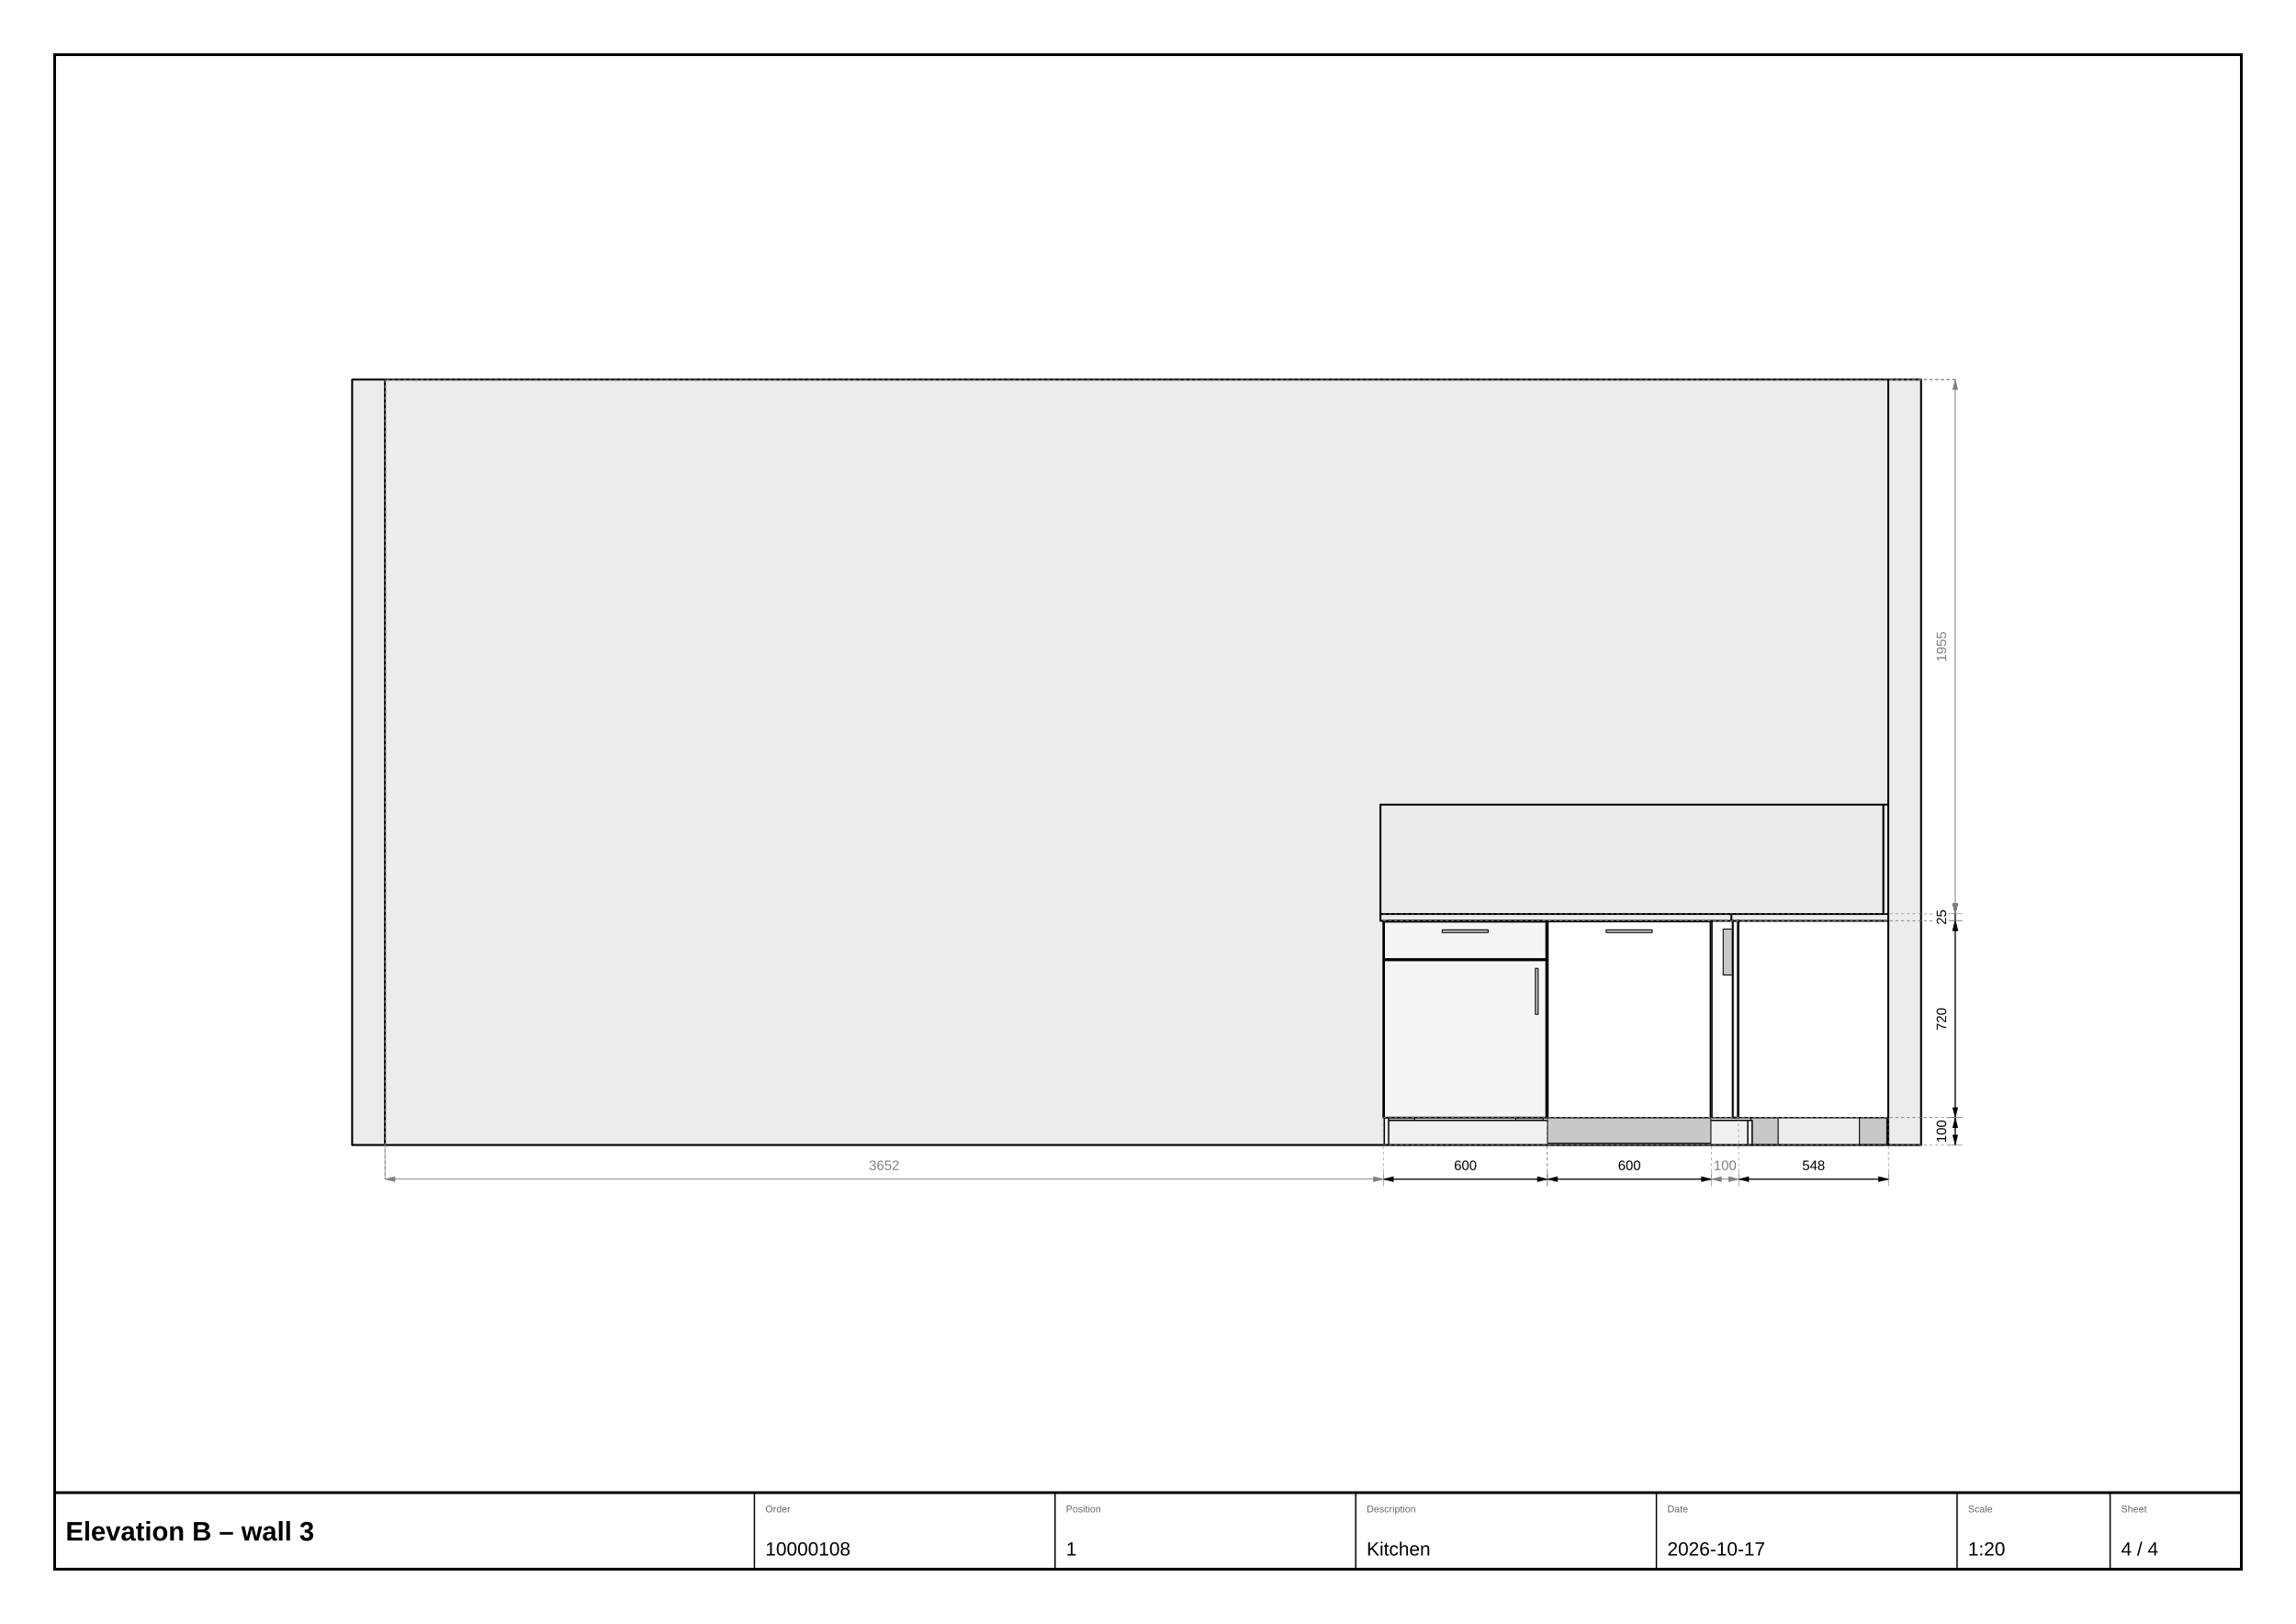
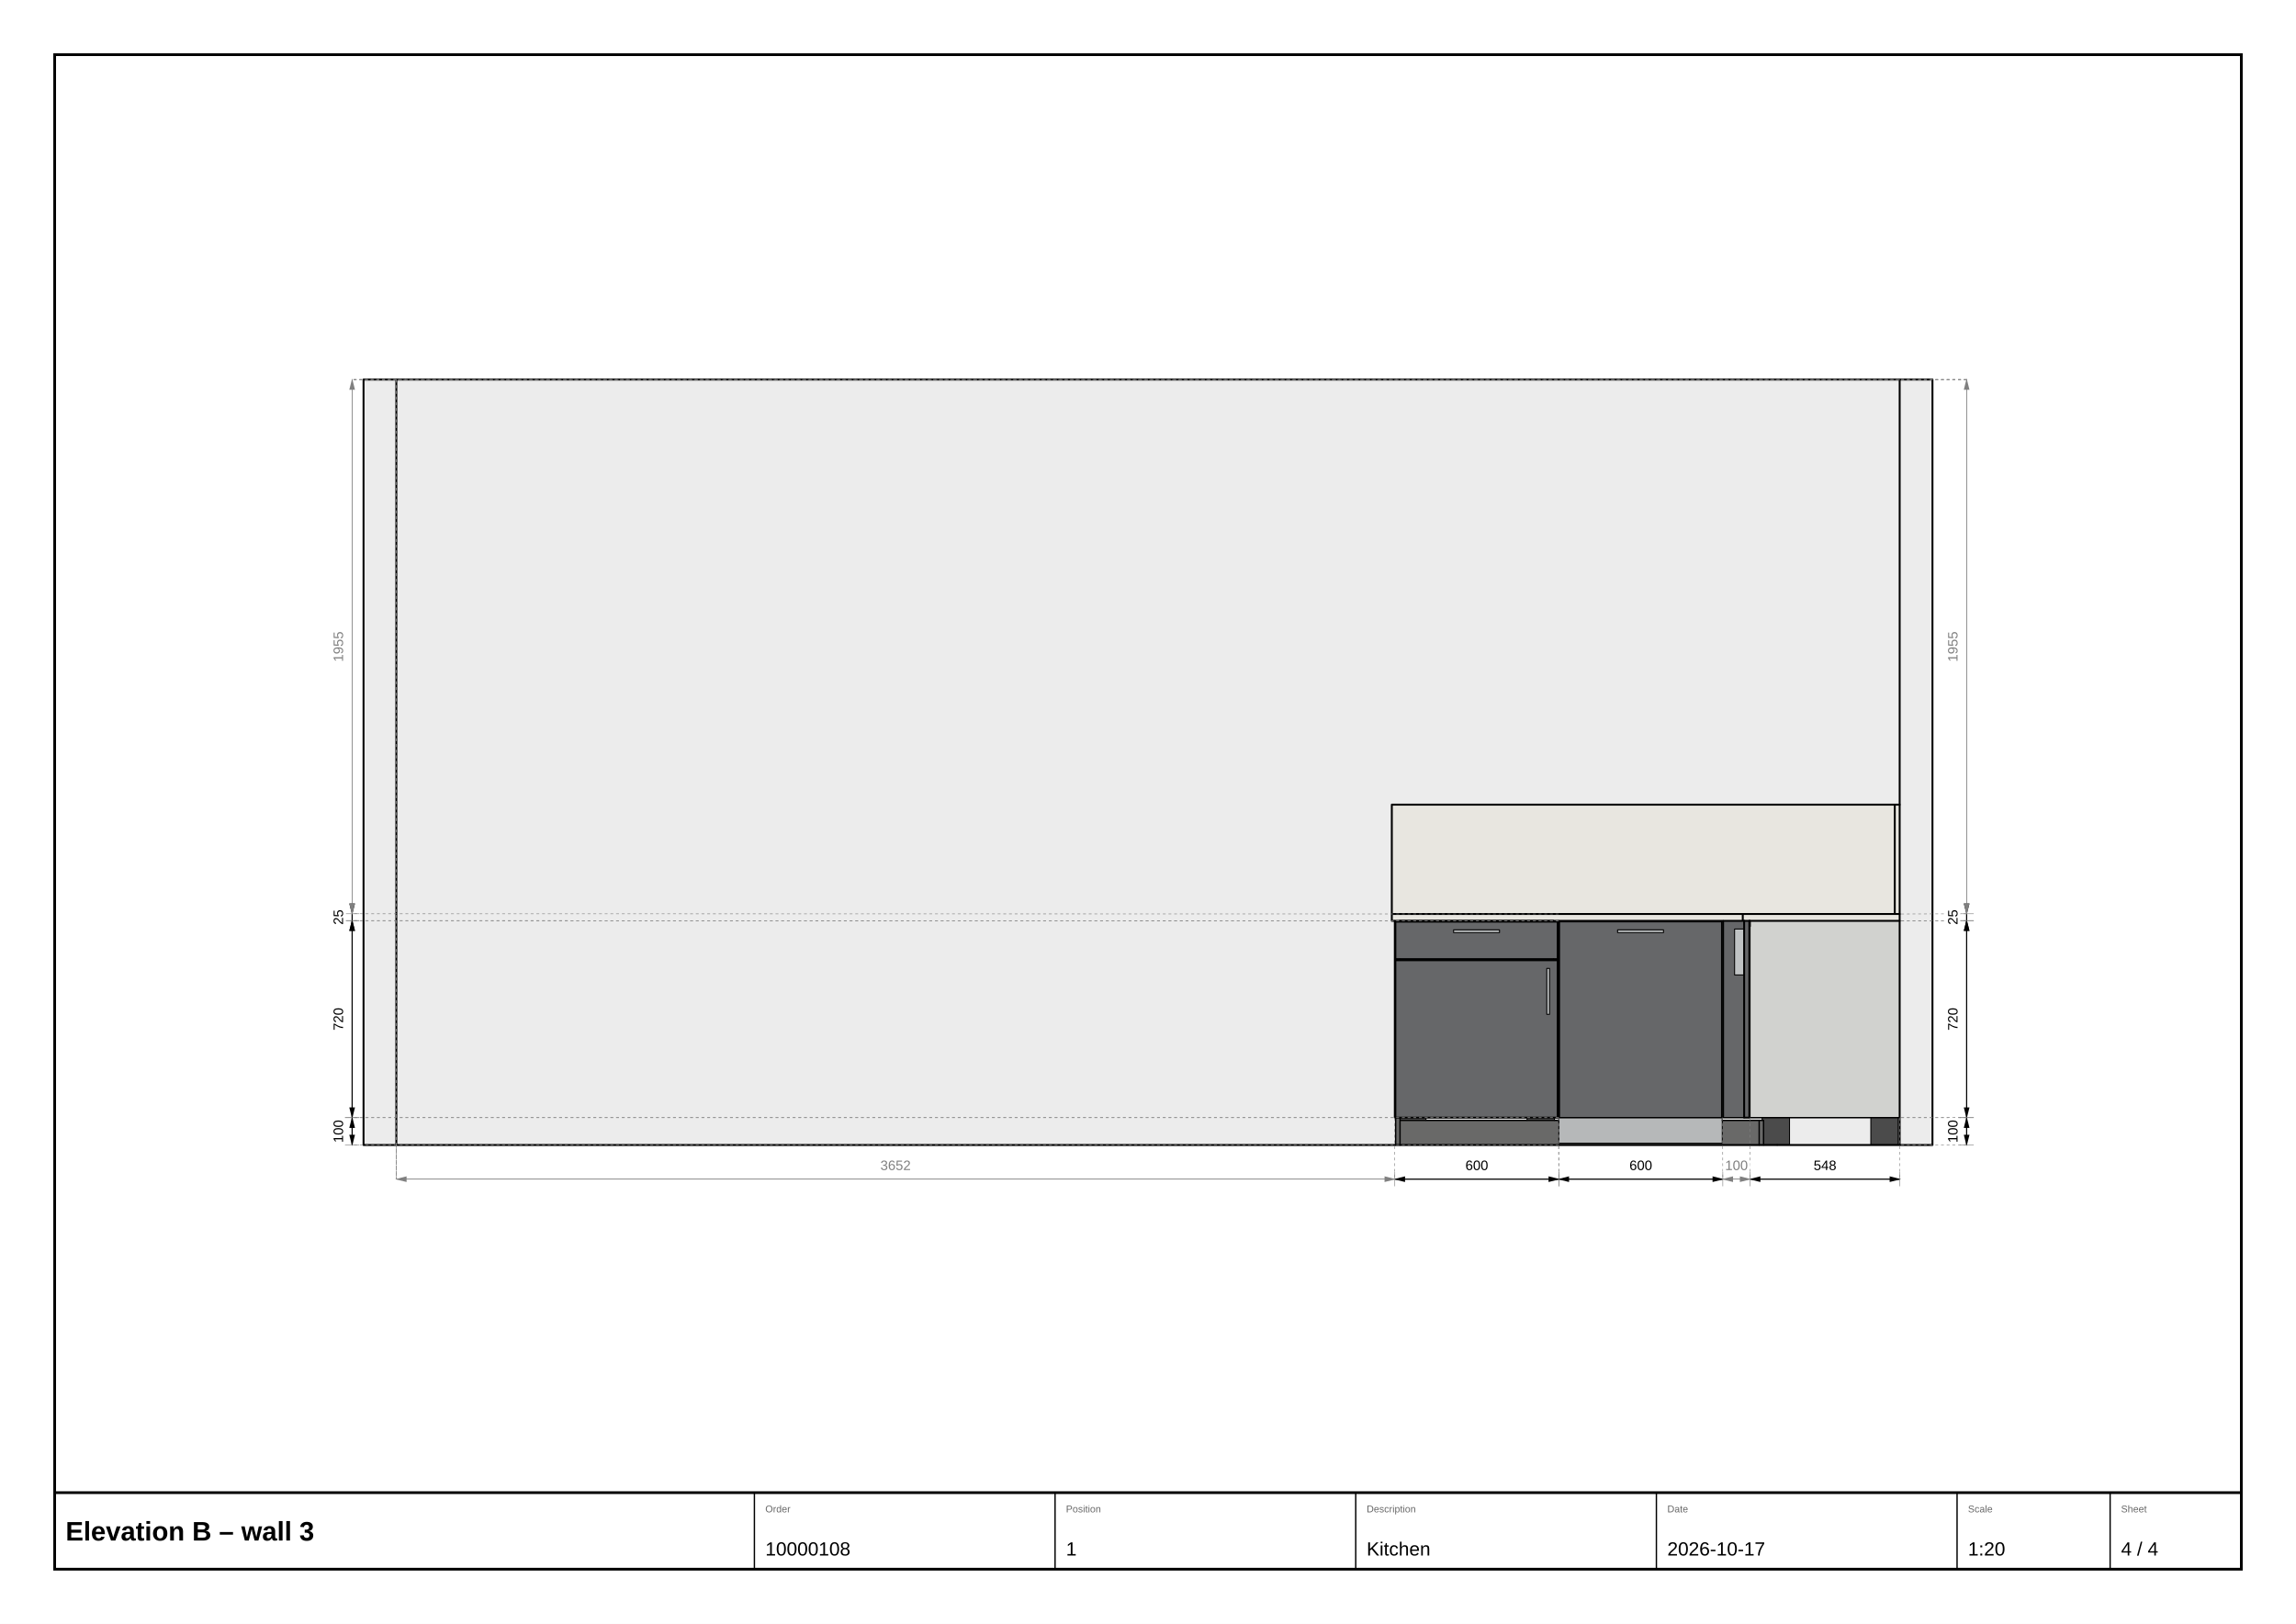
<svg xmlns="http://www.w3.org/2000/svg" width="420mm" height="297mm" viewBox="0 0 420 297" font-family="Arial, Helvetica, sans-serif">
  <rect width="420" height="297" fill="#ffffff" />
-   <g class="view" transform="translate(60.250 65.250) scale(0.05) translate(888.33 2883.33)">
+   <g class="view" transform="translate(58.167 65.250) scale(0.05) translate(971.67 2883.33)">
    <g class="fills" fill-rule="evenodd">
      <path d="M4815.0 0.0L-685.0 0.0L-685.0 -2800.0L4815.0 -2800.0Z" fill="#ececec" />
      <path d="M-685.0 0.0L-805.0 0.0L-805.0 -2800.0L-685.0 -2800.0Z" fill="#ececec" />
      <path d="M4935.0 0.0L4815.0 0.0L4815.0 -2800.0L4935.0 -2800.0Z" fill="#ececec" />
-       <path d="M2957.0 -845.0L4797.0 -845.0L4797.0 -1245.0L2957.0 -1245.0Z" fill="#ebebeb" />
-       <path d="M2976.0 -101.5L3558.0 -101.5L3558.0 -818.5L2976.0 -818.5Z" fill="#ffffff" />
-       <path d="M3554.4 -373.8L3533.7 -373.8L3533.7 -394.8L3554.4 -394.8Z" fill="#c8c8c8" />
-       <path d="M2978.6 -373.8L2999.3 -373.8L2999.3 -394.8L2978.6 -394.8Z" fill="#c8c8c8" />
-       <path d="M3005.0 -722.4L3529.0 -722.4L3529.0 -785.4L3005.0 -785.4Z" fill="#f5f5f5" />
-       <path d="M3552.0 -0.5L3452.0 -0.5L3452.0 -111.5L3552.0 -111.5Z" fill="#c8c8c8" />
-       <path d="M3082.0 -0.5L3082.0 -111.5L2982.0 -111.5L2982.0 -0.5Z" fill="#c8c8c8" />
-       <path d="M2986.0 -800.5L3548.0 -800.5L3548.0 -819.5L2986.0 -819.5Z" fill="#ffffff" />
-       <path d="M4815.0 -100.0L4815.0 -820.0L4267.0 -820.0L4267.0 -100.0Z" fill="#ffffff" />
-       <path d="M4361.6 -319.8L4361.6 -340.8L4353.4 -340.8L4353.4 -319.8Z" fill="#c8c8c8" />
-       <path d="M4361.6 -552.2L4361.6 -573.2L4353.4 -573.2L4353.4 -552.2Z" fill="#c8c8c8" />
-       <path d="M4771.1 -319.8L4771.1 -340.8L4762.9 -340.8L4762.9 -319.8Z" fill="#c8c8c8" />
-       <path d="M4771.1 -552.2L4771.1 -573.2L4762.9 -573.2L4762.9 -552.2Z" fill="#c8c8c8" />
-       <path d="M4412.0 -0.5L4412.0 -111.5L4312.0 -111.5L4312.0 -0.5Z" fill="#c8c8c8" />
-       <path d="M4809.5 -0.5L4709.5 -0.5L4709.5 -111.5L4809.5 -111.5Z" fill="#c8c8c8" />
-       <path d="M3452.0 -0.5L3452.0 -111.5L3552.0 -111.5L3552.0 -0.5Z" fill="#c8c8c8" />
-       <path d="M2982.0 -0.5L3082.0 -0.5L3082.0 -111.5L2982.0 -111.5Z" fill="#c8c8c8" />
-       <path d="M2987.0 0.0L4367.0 0.0L4367.0 -90.0L2987.0 -90.0Z" fill="#f0f0f0" />
-       <path d="M2987.0 0.0L2987.0 -100.0L2971.0 -100.0L2971.0 0.0Z" fill="#f0f0f0" />
-       <path d="M3554.4 -373.8L3533.7 -373.8L3533.7 -394.8L3554.4 -394.8Z" fill="#c8c8c8" />
-       <path d="M2978.6 -373.8L2999.3 -373.8L2999.3 -394.8L2978.6 -394.8Z" fill="#c8c8c8" />
-       <path d="M3517.0 -685.1L3548.0 -685.1L3548.0 -732.1L3517.0 -732.1Z" fill="#c8c8c8" />
-       <path d="M2986.0 -685.1L3017.0 -685.1L3017.0 -732.1L2986.0 -732.1Z" fill="#c8c8c8" />
-       <path d="M2986.0 -100.5L3548.0 -100.5L3548.0 -119.5L2986.0 -119.5Z" fill="#ffffff" />
-       <path d="M3548.0 -100.0L3567.0 -100.0L3567.0 -820.0L3548.0 -820.0Z" fill="#ffffff" />
-       <path d="M2986.5 -389.8L3547.5 -389.8L3547.5 -405.8L2986.5 -405.8Z" fill="#ffffff" />
-       <path d="M2986.0 -800.5L3548.0 -800.5L3548.0 -819.5L2986.0 -819.5Z" fill="#f5f5f5" />
-       <path d="M2967.0 -100.0L2986.0 -100.0L2986.0 -820.0L2967.0 -820.0Z" fill="#ffffff" />
-       <path d="M3475.0 -683.4L3541.0 -683.4L3541.0 -785.4L3475.0 -785.4Z" fill="#c8c8c8" />
-       <path d="M3003.5 -706.4L3530.5 -706.4L3530.5 -722.4L3003.5 -722.4Z" fill="#f5f5f5" />
-       <path d="M2993.0 -683.4L3059.0 -683.4L3059.0 -785.4L2993.0 -785.4Z" fill="#c8c8c8" />
-       <path d="M3568.0 -6.5L4166.0 -6.5L4166.0 -820.0L3568.0 -820.0Z" fill="#c8c8c8" />
-       <path d="M4815.0 -820.0L4261.0 -820.0L4261.0 -845.0L4815.0 -845.0Z" fill="#ebebeb" />
-       <path d="M3570.0 -100.0L4164.0 -100.0L4164.0 -817.0L3570.0 -817.0Z" fill="#ffffff" />
-       <path d="M2970.0 -100.0L3564.0 -100.0L3564.0 -676.0L2970.0 -676.0Z" fill="#f5f5f5" />
-       <path d="M2970.0 -680.0L3564.0 -680.0L3564.0 -817.0L2970.0 -817.0Z" fill="#f5f5f5" />
-       <path d="M4170.0 -100.0L4246.0 -100.0L4246.0 -820.0L4170.0 -820.0Z" fill="#ffffff" />
-       <path d="M4261.0 -820.0L4241.0 -820.0L4241.0 -845.0L4261.0 -845.0Z" fill="#ebebeb" />
-       <path d="M4241.0 -820.0L2957.0 -820.0L2957.0 -845.0L4241.0 -845.0Z" fill="#ebebeb" />
-       <path d="M3524.0 -646.0L3524.0 -478.0L3534.0 -478.0L3534.0 -646.0Z" fill="#c8c8c8" />
-       <path d="M3783.0 -777.0L3951.0 -777.0L3951.0 -787.0L3783.0 -787.0Z" fill="#c8c8c8" />
-       <path d="M3183.0 -777.0L3351.0 -777.0L3351.0 -787.0L3183.0 -787.0Z" fill="#c8c8c8" />
-       <path d="M4265.0 -100.0L4265.0 -820.0L4246.0 -820.0L4246.0 -100.0Z" fill="#ffffff" />
-       <path d="M4286.5 -119.5L4286.5 -800.5L4267.5 -800.5L4267.5 -119.5Z" fill="#ffffff" />
-       <path d="M4330.2 -322.8L4350.8 -322.8L4350.8 -338.6L4330.2 -338.6Z" fill="#c8c8c8" />
-       <path d="M4330.2 -555.2L4350.8 -555.2L4350.8 -571.0L4330.2 -571.0Z" fill="#c8c8c8" />
-       <path d="M4337.5 -119.5L4337.5 -800.5L4267.5 -800.5L4267.5 -119.5Z" fill="#ffffff" />
-       <path d="M4412.0 -0.5L4412.0 -111.5L4312.0 -111.5L4312.0 -0.5Z" fill="#c8c8c8" />
-       <path d="M4246.0 -790.0L4246.0 -622.0L4211.0 -622.0L4211.0 -790.0Z" fill="#c8c8c8" />
-       <path d="M4787.0 -335.8L4787.0 -351.8L4339.0 -351.8L4339.0 -335.8Z" fill="#ffffff" />
-       <path d="M4787.0 -568.2L4787.0 -584.2L4339.0 -584.2L4339.0 -568.2Z" fill="#ffffff" />
-       <path d="M4814.5 -100.5L4814.5 -119.5L4267.5 -119.5L4267.5 -100.5Z" fill="#ffffff" />
-       <path d="M4387.0 -800.5L4387.0 -819.5L4267.0 -819.5L4267.0 -800.5Z" fill="#f5f5f5" />
-       <path d="M4815.0 -800.5L4815.0 -819.5L4695.0 -819.5L4695.0 -800.5Z" fill="#ffffff" />
-       <path d="M4709.5 -0.5L4709.5 -111.5L4809.5 -111.5L4809.5 -0.5Z" fill="#c8c8c8" />
-       <path d="M4312.0 -0.5L4412.0 -0.5L4412.0 -111.5L4312.0 -111.5Z" fill="#c8c8c8" />
-       <path d="M4353.4 -319.8L4353.4 -340.8L4361.6 -340.8L4361.6 -319.8Z" fill="#c8c8c8" />
-       <path d="M4353.4 -552.2L4353.4 -573.2L4361.6 -573.2L4361.6 -552.2Z" fill="#c8c8c8" />
-       <path d="M4762.9 -319.8L4762.9 -340.8L4771.1 -340.8L4771.1 -319.8Z" fill="#c8c8c8" />
-       <path d="M4762.9 -552.2L4762.9 -573.2L4771.1 -573.2L4771.1 -552.2Z" fill="#c8c8c8" />
-       <path d="M4795.0 -114.5L4795.0 -805.5L4787.0 -805.5L4787.0 -114.5Z" fill="#ffffff" />
-       <path d="M4265.0 -100.0L4265.0 -820.0L4246.0 -820.0L4246.0 -100.0Z" fill="#f5f5f5" />
-       <path d="M4815.0 -100.0L4815.0 -820.0L4267.0 -820.0L4267.0 -100.0Z" fill="#ffffff" />
-       <path d="M4317.0 0.0L4317.0 -90.0L4301.0 -90.0L4301.0 0.0Z" fill="#f0f0f0" />
-       <path d="M4815.0 -820.0L4241.0 -820.0L4241.0 -845.0L4815.0 -845.0Z" fill="#ebebeb" />
-       <path d="M4815.0 -845.0L4815.0 -1245.0L4797.0 -1245.0L4797.0 -845.0Z" fill="#ebebeb" />
+       <path d="M2957.0 -845.0L4797.0 -845.0L4797.0 -1245.0L2957.0 -1245.0Z" fill="#e8e6e0" />
+       <path d="M2976.0 -101.5L3558.0 -101.5L3558.0 -818.5L2976.0 -818.5Z" fill="#d1d2cf" />
+       <path d="M3554.4 -373.8L3533.7 -373.8L3533.7 -394.8L3554.4 -394.8Z" fill="#c0c3c4" />
+       <path d="M2978.6 -373.8L2999.3 -373.8L2999.3 -394.8L2978.6 -394.8Z" fill="#c0c3c4" />
+       <path d="M3005.0 -722.4L3529.0 -722.4L3529.0 -785.4L3005.0 -785.4Z" fill="#d1d2cf" />
+       <path d="M3552.0 -0.5L3452.0 -0.5L3452.0 -111.5L3552.0 -111.5Z" fill="#4b4b4b" />
+       <path d="M3082.0 -0.5L3082.0 -111.5L2982.0 -111.5L2982.0 -0.5Z" fill="#4b4b4b" />
+       <path d="M2986.0 -800.5L3548.0 -800.5L3548.0 -819.5L2986.0 -819.5Z" fill="#d1d2cf" />
+       <path d="M4815.0 -100.0L4815.0 -820.0L4267.0 -820.0L4267.0 -100.0Z" fill="#d1d2cf" />
+       <path d="M4361.6 -319.8L4361.6 -340.8L4353.4 -340.8L4353.4 -319.8Z" fill="#c0c3c4" />
+       <path d="M4361.6 -552.2L4361.6 -573.2L4353.4 -573.2L4353.4 -552.2Z" fill="#c0c3c4" />
+       <path d="M4771.1 -319.8L4771.1 -340.8L4762.9 -340.8L4762.9 -319.8Z" fill="#c0c3c4" />
+       <path d="M4771.1 -552.2L4771.1 -573.2L4762.9 -573.2L4762.9 -552.2Z" fill="#c0c3c4" />
+       <path d="M4412.0 -0.5L4412.0 -111.5L4312.0 -111.5L4312.0 -0.5Z" fill="#4b4b4b" />
+       <path d="M4809.5 -0.5L4709.5 -0.5L4709.5 -111.5L4809.5 -111.5Z" fill="#4b4b4b" />
+       <path d="M3452.0 -0.5L3452.0 -111.5L3552.0 -111.5L3552.0 -0.5Z" fill="#4b4b4b" />
+       <path d="M2982.0 -0.5L3082.0 -0.5L3082.0 -111.5L2982.0 -111.5Z" fill="#4b4b4b" />
+       <path d="M2987.0 0.0L4367.0 0.0L4367.0 -90.0L2987.0 -90.0Z" fill="#696968" />
+       <path d="M2987.0 0.0L2987.0 -100.0L2971.0 -100.0L2971.0 0.0Z" fill="#696968" />
+       <path d="M3554.4 -373.8L3533.7 -373.8L3533.7 -394.8L3554.4 -394.8Z" fill="#c0c3c4" />
+       <path d="M2978.6 -373.8L2999.3 -373.8L2999.3 -394.8L2978.6 -394.8Z" fill="#c0c3c4" />
+       <path d="M3517.0 -685.1L3548.0 -685.1L3548.0 -732.1L3517.0 -732.1Z" fill="#b6b8b9" />
+       <path d="M2986.0 -685.1L3017.0 -685.1L3017.0 -732.1L2986.0 -732.1Z" fill="#b6b8b9" />
+       <path d="M2986.0 -100.5L3548.0 -100.5L3548.0 -119.5L2986.0 -119.5Z" fill="#666769" />
+       <path d="M3548.0 -100.0L3567.0 -100.0L3567.0 -820.0L3548.0 -820.0Z" fill="#666769" />
+       <path d="M2986.5 -389.8L3547.5 -389.8L3547.5 -405.8L2986.5 -405.8Z" fill="#d1d2cf" />
+       <path d="M2986.0 -800.5L3548.0 -800.5L3548.0 -819.5L2986.0 -819.5Z" fill="#666769" />
+       <path d="M2967.0 -100.0L2986.0 -100.0L2986.0 -820.0L2967.0 -820.0Z" fill="#666769" />
+       <path d="M3475.0 -683.4L3541.0 -683.4L3541.0 -785.4L3475.0 -785.4Z" fill="#b6b8b9" />
+       <path d="M3003.5 -706.4L3530.5 -706.4L3530.5 -722.4L3003.5 -722.4Z" fill="#d1d2cf" />
+       <path d="M2993.0 -683.4L3059.0 -683.4L3059.0 -785.4L2993.0 -785.4Z" fill="#b6b8b9" />
+       <path d="M3568.0 -6.5L4166.0 -6.5L4166.0 -820.0L3568.0 -820.0Z" fill="#b6b8b9" />
+       <path d="M4815.0 -820.0L4261.0 -820.0L4261.0 -845.0L4815.0 -845.0Z" fill="#e8e6e0" />
+       <path d="M3570.0 -100.0L4164.0 -100.0L4164.0 -817.0L3570.0 -817.0Z" fill="#666769" />
+       <path d="M2970.0 -100.0L3564.0 -100.0L3564.0 -676.0L2970.0 -676.0Z" fill="#666769" />
+       <path d="M2970.0 -680.0L3564.0 -680.0L3564.0 -817.0L2970.0 -817.0Z" fill="#666769" />
+       <path d="M4170.0 -100.0L4246.0 -100.0L4246.0 -820.0L4170.0 -820.0Z" fill="#666769" />
+       <path d="M4261.0 -820.0L4241.0 -820.0L4241.0 -845.0L4261.0 -845.0Z" fill="#e8e6e0" />
+       <path d="M4241.0 -820.0L2957.0 -820.0L2957.0 -845.0L4241.0 -845.0Z" fill="#e8e6e0" />
+       <path d="M3524.0 -646.0L3524.0 -478.0L3534.0 -478.0L3534.0 -646.0Z" fill="#c0c3c4" />
+       <path d="M3783.0 -777.0L3951.0 -777.0L3951.0 -787.0L3783.0 -787.0Z" fill="#c0c3c4" />
+       <path d="M3183.0 -777.0L3351.0 -777.0L3351.0 -787.0L3183.0 -787.0Z" fill="#c0c3c4" />
+       <path d="M4265.0 -100.0L4265.0 -820.0L4246.0 -820.0L4246.0 -100.0Z" fill="#666769" />
+       <path d="M4286.5 -119.5L4286.5 -800.5L4267.5 -800.5L4267.5 -119.5Z" fill="#d1d2cf" />
+       <path d="M4330.2 -322.8L4350.8 -322.8L4350.8 -338.6L4330.2 -338.6Z" fill="#c0c3c4" />
+       <path d="M4330.2 -555.2L4350.8 -555.2L4350.8 -571.0L4330.2 -571.0Z" fill="#c0c3c4" />
+       <path d="M4337.5 -119.5L4337.5 -800.5L4267.5 -800.5L4267.5 -119.5Z" fill="#d1d2cf" />
+       <path d="M4412.0 -0.5L4412.0 -111.5L4312.0 -111.5L4312.0 -0.5Z" fill="#4b4b4b" />
+       <path d="M4246.0 -790.0L4246.0 -622.0L4211.0 -622.0L4211.0 -790.0Z" fill="#c0c3c4" />
+       <path d="M4787.0 -335.8L4787.0 -351.8L4339.0 -351.8L4339.0 -335.8Z" fill="#d1d2cf" />
+       <path d="M4787.0 -568.2L4787.0 -584.2L4339.0 -584.2L4339.0 -568.2Z" fill="#d1d2cf" />
+       <path d="M4814.5 -100.5L4814.5 -119.5L4267.5 -119.5L4267.5 -100.5Z" fill="#d1d2cf" />
+       <path d="M4387.0 -800.5L4387.0 -819.5L4267.0 -819.5L4267.0 -800.5Z" fill="#d1d2cf" />
+       <path d="M4815.0 -800.5L4815.0 -819.5L4695.0 -819.5L4695.0 -800.5Z" fill="#d1d2cf" />
+       <path d="M4709.5 -0.5L4709.5 -111.5L4809.5 -111.5L4809.5 -0.5Z" fill="#4b4b4b" />
+       <path d="M4312.0 -0.5L4412.0 -0.5L4412.0 -111.5L4312.0 -111.5Z" fill="#4b4b4b" />
+       <path d="M4353.4 -319.8L4353.4 -340.8L4361.6 -340.8L4361.6 -319.8Z" fill="#c0c3c4" />
+       <path d="M4353.4 -552.2L4353.4 -573.2L4361.6 -573.2L4361.6 -552.2Z" fill="#c0c3c4" />
+       <path d="M4762.9 -319.8L4762.9 -340.8L4771.1 -340.8L4771.1 -319.8Z" fill="#c0c3c4" />
+       <path d="M4762.9 -552.2L4762.9 -573.2L4771.1 -573.2L4771.1 -552.2Z" fill="#c0c3c4" />
+       <path d="M4795.0 -114.5L4795.0 -805.5L4787.0 -805.5L4787.0 -114.5Z" fill="#d1d2cf" />
+       <path d="M4265.0 -100.0L4265.0 -820.0L4246.0 -820.0L4246.0 -100.0Z" fill="#666769" />
+       <path d="M4815.0 -100.0L4815.0 -820.0L4267.0 -820.0L4267.0 -100.0Z" fill="#d1d2cf" />
+       <path d="M4317.0 0.0L4317.0 -90.0L4301.0 -90.0L4301.0 0.0Z" fill="#696968" />
+       <path d="M4815.0 -820.0L4241.0 -820.0L4241.0 -845.0L4815.0 -845.0Z" fill="#e8e6e0" />
+       <path d="M4815.0 -845.0L4815.0 -1245.0L4797.0 -1245.0L4797.0 -845.0Z" fill="#e8e6e0" />
    </g>
    <g class="hidden-lines" fill="none" stroke="#000000" stroke-linecap="round" />
    <g class="lines" fill="none" stroke="#000000" stroke-linecap="round" stroke-linejoin="round">
      <path class="wall-elevation" stroke-width="7.0" d="M-805.0 0.0L4935.0 0.0M-805.0 -2800.0L4935.0 -2800.0M4815.0 0.0L4815.0 -2800.0M-685.0 0.0L-685.0 -2800.0M-805.0 0.0L-805.0 -2800.0M4935.0 0.0L4935.0 -2800.0" />
      <path class="front" stroke-width="7.0" d="M2970.0 -100.0L3564.0 -100.0M4246.0 -100.0L4265.0 -100.0M4246.0 -820.0L4265.0 -820.0M4267.0 -800.5L4267.0 -819.5M4265.0 -100.0L4265.0 -820.0M4246.0 -100.0L4246.0 -820.0M2970.0 -817.0L3564.0 -817.0M2986.0 -817.0L2986.0 -819.5M3548.0 -817.0L3548.0 -819.5M2986.0 -819.5L3548.0 -819.5M2970.0 -100.0L2970.0 -676.0M2970.0 -680.0L2970.0 -817.0M3564.0 -100.0L3564.0 -676.0M3564.0 -680.0L3564.0 -817.0M2970.0 -676.0L3564.0 -676.0M2970.0 -680.0L3564.0 -680.0" />
      <path class="carcass" stroke-width="5.0" d="M2967.0 -100.0L2970.0 -100.0M3564.0 -100.0L3567.0 -100.0M3570.0 -100.0L4164.0 -100.0M4170.0 -100.0L4246.0 -100.0M4267.0 -100.0L4815.0 -100.0M4267.0 -100.0L4267.0 -800.5M4267.0 -819.5L4267.0 -820.0M4170.0 -100.0L4170.0 -820.0M3570.0 -100.0L3570.0 -817.0M4164.0 -100.0L4164.0 -817.0M3570.0 -817.0L4164.0 -817.0M2967.0 -100.0L2967.0 -820.0M2986.0 -676.0L2986.0 -680.0M2986.0 -819.5L2986.0 -820.0M3548.0 -676.0L3548.0 -680.0M3548.0 -819.5L3548.0 -820.0M3567.0 -100.0L3567.0 -820.0" />
      <path class="worktop" stroke-width="7.0" d="M2957.0 -820.0L4246.0 -820.0M4265.0 -820.0L4815.0 -820.0M2957.0 -845.0L4815.0 -845.0M4241.0 -820.0L4241.0 -845.0M2957.0 -820.0L2957.0 -1245.0M2957.0 -1245.0L4815.0 -1245.0M4797.0 -845.0L4797.0 -1245.0" />
      <path class="hardware" stroke-width="3.6" d="M4709.5 -0.5L4709.5 -100.0M4317.0 -0.5L4412.0 -0.5M4709.5 -0.5L4809.5 -0.5M4809.5 -0.5L4809.5 -100.0M4312.0 -90.0L4312.0 -100.0M4412.0 -0.5L4412.0 -100.0M4211.0 -790.0L4246.0 -790.0M4211.0 -622.0L4246.0 -622.0M4211.0 -622.0L4211.0 -790.0M3183.0 -777.0L3351.0 -777.0M3783.0 -777.0L3951.0 -777.0M3783.0 -777.0L3783.0 -787.0M3951.0 -777.0L3951.0 -787.0M3183.0 -787.0L3351.0 -787.0M3783.0 -787.0L3951.0 -787.0M3568.0 -6.5L4166.0 -6.5M3568.0 -6.5L3568.0 -820.0M4166.0 -6.5L4166.0 -820.0M3552.0 -90.0L3552.0 -100.0M3452.0 -90.0L3452.0 -100.0M3082.0 -90.0L3082.0 -100.0M3524.0 -478.0L3524.0 -646.0M3524.0 -646.0L3534.0 -646.0M3524.0 -478.0L3534.0 -478.0M3534.0 -478.0L3534.0 -646.0M3183.0 -777.0L3183.0 -787.0M3351.0 -777.0L3351.0 -787.0" />
      <path class="plinth" stroke-width="5.0" d="M4317.0 0.0L4317.0 -90.0M2987.0 -90.0L3568.0 -90.0M4166.0 -90.0L4317.0 -90.0M4301.0 0.0L4301.0 -90.0M2987.0 0.0L2987.0 -100.0M4367.0 0.0L4367.0 -0.5M2971.0 0.0L2971.0 -100.0" />
    </g>
    <g class="annotations" transform="translate(-805 -2800) scale(2.083333)">
      <g>
        <defs>
          <marker markerWidth="20" markerHeight="10" markerUnits="userSpaceOnUse" orient="auto-start-reverse" refY="5" viewBox="0 0 20 10" id="arrowStart" refX="18">
            <path d="M0,0 L0,10 L20,5 z" fill="context-stroke" />
          </marker>
          <marker markerWidth="20" markerHeight="10" markerUnits="userSpaceOnUse" orient="auto" refY="5" viewBox="0 0 20 10" id="arrowEnd" refX="18">
            <path d="M0,0 L0,10 L20,5 z" fill="context-stroke" />
          </marker>
          <marker markerWidth="20" markerHeight="10" markerUnits="userSpaceOnUse" orient="auto-start-reverse" refY="5" viewBox="0 0 20 10" id="arrowStartOpposite" refX="2">
            <path d="M0,0 L0,10 L20,5 z" fill="context-stroke" transform="translate(20, 0) scale(-1, 1)" />
          </marker>
          <marker markerWidth="20" markerHeight="10" markerUnits="userSpaceOnUse" orient="auto" refY="5" viewBox="0 0 20 10" id="arrowEndOpposite" refX="2">
            <path d="M0,0 L0,10 L20,5 z" fill="context-stroke" transform="translate(20, 0) scale(-1, 1)" />
          </marker>
        </defs>
        <g>
          <line x1="58" y1="1404" x2="2698" y2="1404" stroke="gray" stroke-width="1" />
          <line x1="57.6" y1="1344" x2="57.6" y2="1404" stroke="gray" stroke-width="1" stroke-dasharray="5,5" />
          <line x1="57.6" y1="1344" x2="57.6" y2="1404" stroke="gray" stroke-width="1" stroke-dasharray="5,5" />
          <line x1="57.6" y1="0" x2="57.6" y2="1404" stroke="gray" stroke-width="1" stroke-dasharray="5,5" />
          <line x1="57.6" y1="0" x2="57.6" y2="1404" stroke="gray" stroke-width="1" stroke-dasharray="5,5" />
          <line x1="1811" y1="1404" x2="2099" y2="1404" stroke="black" stroke-width="2" marker-start="url(#arrowStart)" marker-end="url(#arrowEnd)" ticks-at-ends-length="25" ticks-style="[object Object]" />
          <line x1="1811" y1="1416.5" x2="1811" y2="1391.5" stroke="gray" stroke-width="1" />
          <line x1="2099" y1="1416.5" x2="2099" y2="1391.5" stroke="gray" stroke-width="1" />
          <line x1="1810.56" y1="1296" x2="1811" y2="1404" stroke="gray" stroke-width="1" stroke-dasharray="5,5" />
          <line x1="2098.56" y1="1296" x2="2099" y2="1404" stroke="gray" stroke-width="1" stroke-dasharray="5,5" />
          <line x1="2099" y1="1404" x2="2387" y2="1404" stroke="black" stroke-width="2" marker-start="url(#arrowStart)" marker-end="url(#arrowEnd)" ticks-at-ends-length="25" ticks-style="[object Object]" />
          <line x1="2099" y1="1416.5" x2="2099" y2="1391.5" stroke="gray" stroke-width="1" />
          <line x1="2387" y1="1416.5" x2="2387" y2="1391.5" stroke="gray" stroke-width="1" />
          <line x1="2098.56" y1="1296" x2="2099" y2="1404" stroke="gray" stroke-width="1" stroke-dasharray="5,5" />
          <line x1="2386.56" y1="1296" x2="2387" y2="1404" stroke="gray" stroke-width="1" stroke-dasharray="5,5" />
          <line x1="2435" y1="1404" x2="2698" y2="1404" stroke="black" stroke-width="2" marker-start="url(#arrowStart)" marker-end="url(#arrowEnd)" ticks-at-ends-length="25" ticks-style="[object Object]" />
          <line x1="2435" y1="1416.5" x2="2435" y2="1391.5" stroke="gray" stroke-width="1" />
          <line x1="2698" y1="1416.5" x2="2698" y2="1391.5" stroke="gray" stroke-width="1" />
          <line x1="2434.56" y1="1296" x2="2435" y2="1404" stroke="gray" stroke-width="1" stroke-dasharray="5,5" />
          <line x1="2697.6" y1="1296" x2="2698" y2="1404" stroke="gray" stroke-width="1" stroke-dasharray="5,5" />
          <line x1="57.6" y1="1404" x2="1811" y2="1404" stroke="gray" stroke-width="1" marker-start="url(#arrowStart)" marker-end="url(#arrowEnd)" />
          <line x1="2387" y1="1404" x2="2435" y2="1404" stroke="gray" stroke-width="1" marker-start="url(#arrowStart)" marker-end="url(#arrowEnd)" />
          <line x1="2815.2" y1="0" x2="2815.2" y2="1344" stroke="gray" stroke-width="1" />
          <line x1="2815.2" y1="0" x2="2697.6" y2="0" stroke="gray" stroke-width="1" stroke-dasharray="5,5" />
          <line x1="2815.2" y1="0" x2="2697.6" y2="0" stroke="gray" stroke-width="1" stroke-dasharray="5,5" />
          <line x1="2815.2" y1="0" x2="57.6" y2="0" stroke="gray" stroke-width="1" stroke-dasharray="5,5" />
          <line x1="2815.2" y1="0" x2="57.6" y2="0" stroke="gray" stroke-width="1" stroke-dasharray="5,5" />
          <line x1="2815.2" y1="938" x2="2815.2" y2="950" stroke="black" stroke-width="2" marker-start="url(#arrowStartOpposite)" marker-end="url(#arrowEndOpposite)" ticks-at-ends-length="25" ticks-style="[object Object]" />
          <line x1="2802.7" y1="938" x2="2827.7" y2="938" stroke="gray" stroke-width="1" />
          <line x1="2802.7" y1="950" x2="2827.7" y2="950" stroke="gray" stroke-width="1" />
-           <line x1="2815.2" y1="938" x2="1805.76" y2="938.4" stroke="gray" stroke-width="1" stroke-dasharray="5,5" />
-           <line x1="2815.2" y1="950" x2="1805.76" y2="950.4" stroke="gray" stroke-width="1" stroke-dasharray="5,5" />
+           <line x1="2815.2" y1="938" x2="2697.6" y2="938.4" stroke="gray" stroke-width="1" stroke-dasharray="5,5" />
+           <line x1="2815.2" y1="950" x2="2697.6" y2="950.4" stroke="gray" stroke-width="1" stroke-dasharray="5,5" />
          <line x1="2815.2" y1="950" x2="2815.2" y2="1296" stroke="black" stroke-width="2" marker-start="url(#arrowStart)" marker-end="url(#arrowEnd)" ticks-at-ends-length="25" ticks-style="[object Object]" />
          <line x1="2802.7" y1="950" x2="2827.7" y2="950" stroke="gray" stroke-width="1" />
          <line x1="2802.7" y1="1296" x2="2827.7" y2="1296" stroke="gray" stroke-width="1" />
-           <line x1="2815.2" y1="950" x2="1810.56" y2="950.4" stroke="gray" stroke-width="1" stroke-dasharray="5,5" />
-           <line x1="2815.2" y1="1296" x2="1810.56" y2="1296" stroke="gray" stroke-width="1" stroke-dasharray="5,5" />
+           <line x1="2815.2" y1="950" x2="2697.6" y2="950.4" stroke="gray" stroke-width="1" stroke-dasharray="5,5" />
+           <line x1="2815.2" y1="1296" x2="2697.6" y2="1296" stroke="gray" stroke-width="1" stroke-dasharray="5,5" />
          <line x1="2815.2" y1="1296" x2="2815.2" y2="1344" stroke="black" stroke-width="2" marker-start="url(#arrowStart)" marker-end="url(#arrowEnd)" ticks-at-ends-length="25" ticks-style="[object Object]" />
          <line x1="2802.7" y1="1296" x2="2827.7" y2="1296" stroke="gray" stroke-width="1" />
          <line x1="2802.7" y1="1344" x2="2827.7" y2="1344" stroke="gray" stroke-width="1" />
-           <line x1="2815.2" y1="1296" x2="1810.56" y2="1296" stroke="gray" stroke-width="1" stroke-dasharray="5,5" />
-           <line x1="2815.2" y1="1344" x2="1810.56" y2="1344" stroke="gray" stroke-width="1" stroke-dasharray="5,5" />
+           <line x1="2815.2" y1="1296" x2="2697.6" y2="1296" stroke="gray" stroke-width="1" stroke-dasharray="5,5" />
+           <line x1="2815.2" y1="1344" x2="2697.6" y2="1344" stroke="gray" stroke-width="1" stroke-dasharray="5,5" />
          <line x1="2815.2" y1="0" x2="2815.2" y2="938" stroke="gray" stroke-width="1" marker-start="url(#arrowStart)" marker-end="url(#arrowEnd)" />
+           <line x1="-20" y1="0" x2="-20" y2="1344" stroke="gray" stroke-width="1" />
+           <line x1="2697.6" y1="0" x2="-20" y2="0" stroke="gray" stroke-width="1" stroke-dasharray="5,5" />
+           <line x1="2697.6" y1="0" x2="-20" y2="0" stroke="gray" stroke-width="1" stroke-dasharray="5,5" />
+           <line x1="57.6" y1="0" x2="-20" y2="0" stroke="gray" stroke-width="1" stroke-dasharray="5,5" />
+           <line x1="57.6" y1="0" x2="-20" y2="0" stroke="gray" stroke-width="1" stroke-dasharray="5,5" />
+           <line x1="-20" y1="938" x2="-20" y2="950" stroke="black" stroke-width="2" marker-start="url(#arrowStartOpposite)" marker-end="url(#arrowEndOpposite)" ticks-at-ends-length="25" ticks-style="[object Object]" />
+           <line x1="-32.5" y1="938" x2="-7.5" y2="938" stroke="gray" stroke-width="1" />
+           <line x1="-32.5" y1="950" x2="-7.5" y2="950" stroke="gray" stroke-width="1" />
+           <line x1="2098.56" y1="938.4" x2="-20" y2="938" stroke="gray" stroke-width="1" stroke-dasharray="5,5" />
+           <line x1="2098.56" y1="950.4" x2="-20" y2="950" stroke="gray" stroke-width="1" stroke-dasharray="5,5" />
+           <line x1="-20" y1="950" x2="-20" y2="1296" stroke="black" stroke-width="2" marker-start="url(#arrowStart)" marker-end="url(#arrowEnd)" ticks-at-ends-length="25" ticks-style="[object Object]" />
+           <line x1="-32.5" y1="950" x2="-7.5" y2="950" stroke="gray" stroke-width="1" />
+           <line x1="-32.5" y1="1296" x2="-7.5" y2="1296" stroke="gray" stroke-width="1" />
+           <line x1="2098.56" y1="950.4" x2="-20" y2="950" stroke="gray" stroke-width="1" stroke-dasharray="5,5" />
+           <line x1="2098.56" y1="1296" x2="-20" y2="1296" stroke="gray" stroke-width="1" stroke-dasharray="5,5" />
+           <line x1="-20" y1="1296" x2="-20" y2="1344" stroke="black" stroke-width="2" marker-start="url(#arrowStart)" marker-end="url(#arrowEnd)" ticks-at-ends-length="25" ticks-style="[object Object]" />
+           <line x1="-32.5" y1="1296" x2="-7.5" y2="1296" stroke="gray" stroke-width="1" />
+           <line x1="-32.5" y1="1344" x2="-7.5" y2="1344" stroke="gray" stroke-width="1" />
+           <line x1="2098.56" y1="1296" x2="-20" y2="1296" stroke="gray" stroke-width="1" stroke-dasharray="5,5" />
+           <line x1="2098.56" y1="1344" x2="-20" y2="1344" stroke="gray" stroke-width="1" stroke-dasharray="5,5" />
+           <line x1="-20" y1="0" x2="-20" y2="938" stroke="gray" stroke-width="1" marker-start="url(#arrowStart)" marker-end="url(#arrowEnd)" />
          <text x="1955" y="1388" fill="black" font-size="24" font-family="Arial" stroke="white" stroke-width="10" paint-order="stroke" text-anchor="middle" stroke-linejoin="round" alignment-baseline="middle" transform="rotate(0, 1955, 1388)">600</text>
          <text x="2243" y="1388" fill="black" font-size="24" font-family="Arial" stroke="white" stroke-width="10" paint-order="stroke" text-anchor="middle" stroke-linejoin="round" alignment-baseline="middle" transform="rotate(0, 2243, 1388)">600</text>
          <text x="2566.5" y="1388" fill="black" font-size="24" font-family="Arial" stroke="white" stroke-width="10" paint-order="stroke" text-anchor="middle" stroke-linejoin="round" alignment-baseline="middle" transform="rotate(0, 2566.5, 1388)">548</text>
          <text x="934.3" y="1388" fill="gray" font-size="24" font-family="Arial" stroke="white" stroke-width="10" paint-order="stroke" text-anchor="middle" stroke-linejoin="round" alignment-baseline="middle" transform="rotate(0, 934.3, 1388)">3652</text>
          <text x="2411" y="1388" fill="gray" font-size="24" font-family="Arial" stroke="white" stroke-width="10" paint-order="stroke" text-anchor="middle" stroke-linejoin="round" alignment-baseline="middle" transform="rotate(0, 2411, 1388)">100</text>
          <text x="2799.2" y="944" fill="black" font-size="24" font-family="Arial" stroke="white" stroke-width="10" paint-order="stroke" text-anchor="middle" stroke-linejoin="round" alignment-baseline="middle" transform="rotate(270, 2799.2, 944)">25</text>
          <text x="2799.2" y="1123" fill="black" font-size="24" font-family="Arial" stroke="white" stroke-width="10" paint-order="stroke" text-anchor="middle" stroke-linejoin="round" alignment-baseline="middle" transform="rotate(270, 2799.2, 1123)">720</text>
          <text x="2799.2" y="1320" fill="black" font-size="24" font-family="Arial" stroke="white" stroke-width="10" paint-order="stroke" text-anchor="middle" stroke-linejoin="round" alignment-baseline="middle" transform="rotate(270, 2799.2, 1320)">100</text>
          <text x="2799.2" y="469" fill="gray" font-size="24" font-family="Arial" stroke="white" stroke-width="10" paint-order="stroke" text-anchor="middle" stroke-linejoin="round" alignment-baseline="middle" transform="rotate(270, 2799.2, 469)">1955</text>
+           <text x="-36" y="944" fill="black" font-size="24" font-family="Arial" stroke="white" stroke-width="10" paint-order="stroke" text-anchor="middle" stroke-linejoin="round" alignment-baseline="middle" transform="rotate(270, -36, 944)">25</text>
+           <text x="-36" y="1123" fill="black" font-size="24" font-family="Arial" stroke="white" stroke-width="10" paint-order="stroke" text-anchor="middle" stroke-linejoin="round" alignment-baseline="middle" transform="rotate(270, -36, 1123)">720</text>
+           <text x="-36" y="1320" fill="black" font-size="24" font-family="Arial" stroke="white" stroke-width="10" paint-order="stroke" text-anchor="middle" stroke-linejoin="round" alignment-baseline="middle" transform="rotate(270, -36, 1320)">100</text>
+           <text x="-36" y="469" fill="gray" font-size="24" font-family="Arial" stroke="white" stroke-width="10" paint-order="stroke" text-anchor="middle" stroke-linejoin="round" alignment-baseline="middle" transform="rotate(270, -36, 469)">1955</text>
        </g>
      </g>
    </g>
  </g>
  <g class="title-block" fill="none" stroke="#000000">
    <rect x="10.00" y="10.00" width="400.00" height="277.00" stroke-width="0.5" />
    <path d="M10.00 273.00h400.00" stroke-width="0.5" />
    <path d="M138.00 273.00v14.00" stroke-width="0.25" />
    <path d="M193.00 273.00v14.00" stroke-width="0.25" />
    <path d="M248.00 273.00v14.00" stroke-width="0.25" />
    <path d="M303.00 273.00v14.00" stroke-width="0.25" />
    <path d="M358.00 273.00v14.00" stroke-width="0.25" />
    <path d="M386.00 273.00v14.00" stroke-width="0.25" />
  </g>
  <g class="title-block-text" fill="#000000">
    <g font-size="1.8" fill="#666666">
      <text x="140.00" y="276.60">Order</text>
      <text x="195.00" y="276.60">Position</text>
      <text x="250.00" y="276.60">Description</text>
      <text x="305.00" y="276.60">Date</text>
      <text x="360.00" y="276.60">Scale</text>
      <text x="388.00" y="276.60">Sheet</text>
    </g>
    <text x="12.00" y="281.76" font-size="4.90" font-weight="bold">Elevation B – wall 3</text>
    <text x="140.00" y="284.50" font-size="3.50">10000108</text>
    <text x="195.00" y="284.50" font-size="3.50">1</text>
    <text x="250.00" y="284.50" font-size="3.50">Kitchen</text>
    <text x="305.00" y="284.50" font-size="3.50">2026-10-17</text>
    <text x="360.00" y="284.50" font-size="3.50">1:20</text>
    <text x="388.00" y="284.50" font-size="3.50">4 / 4</text>
  </g>
</svg>
